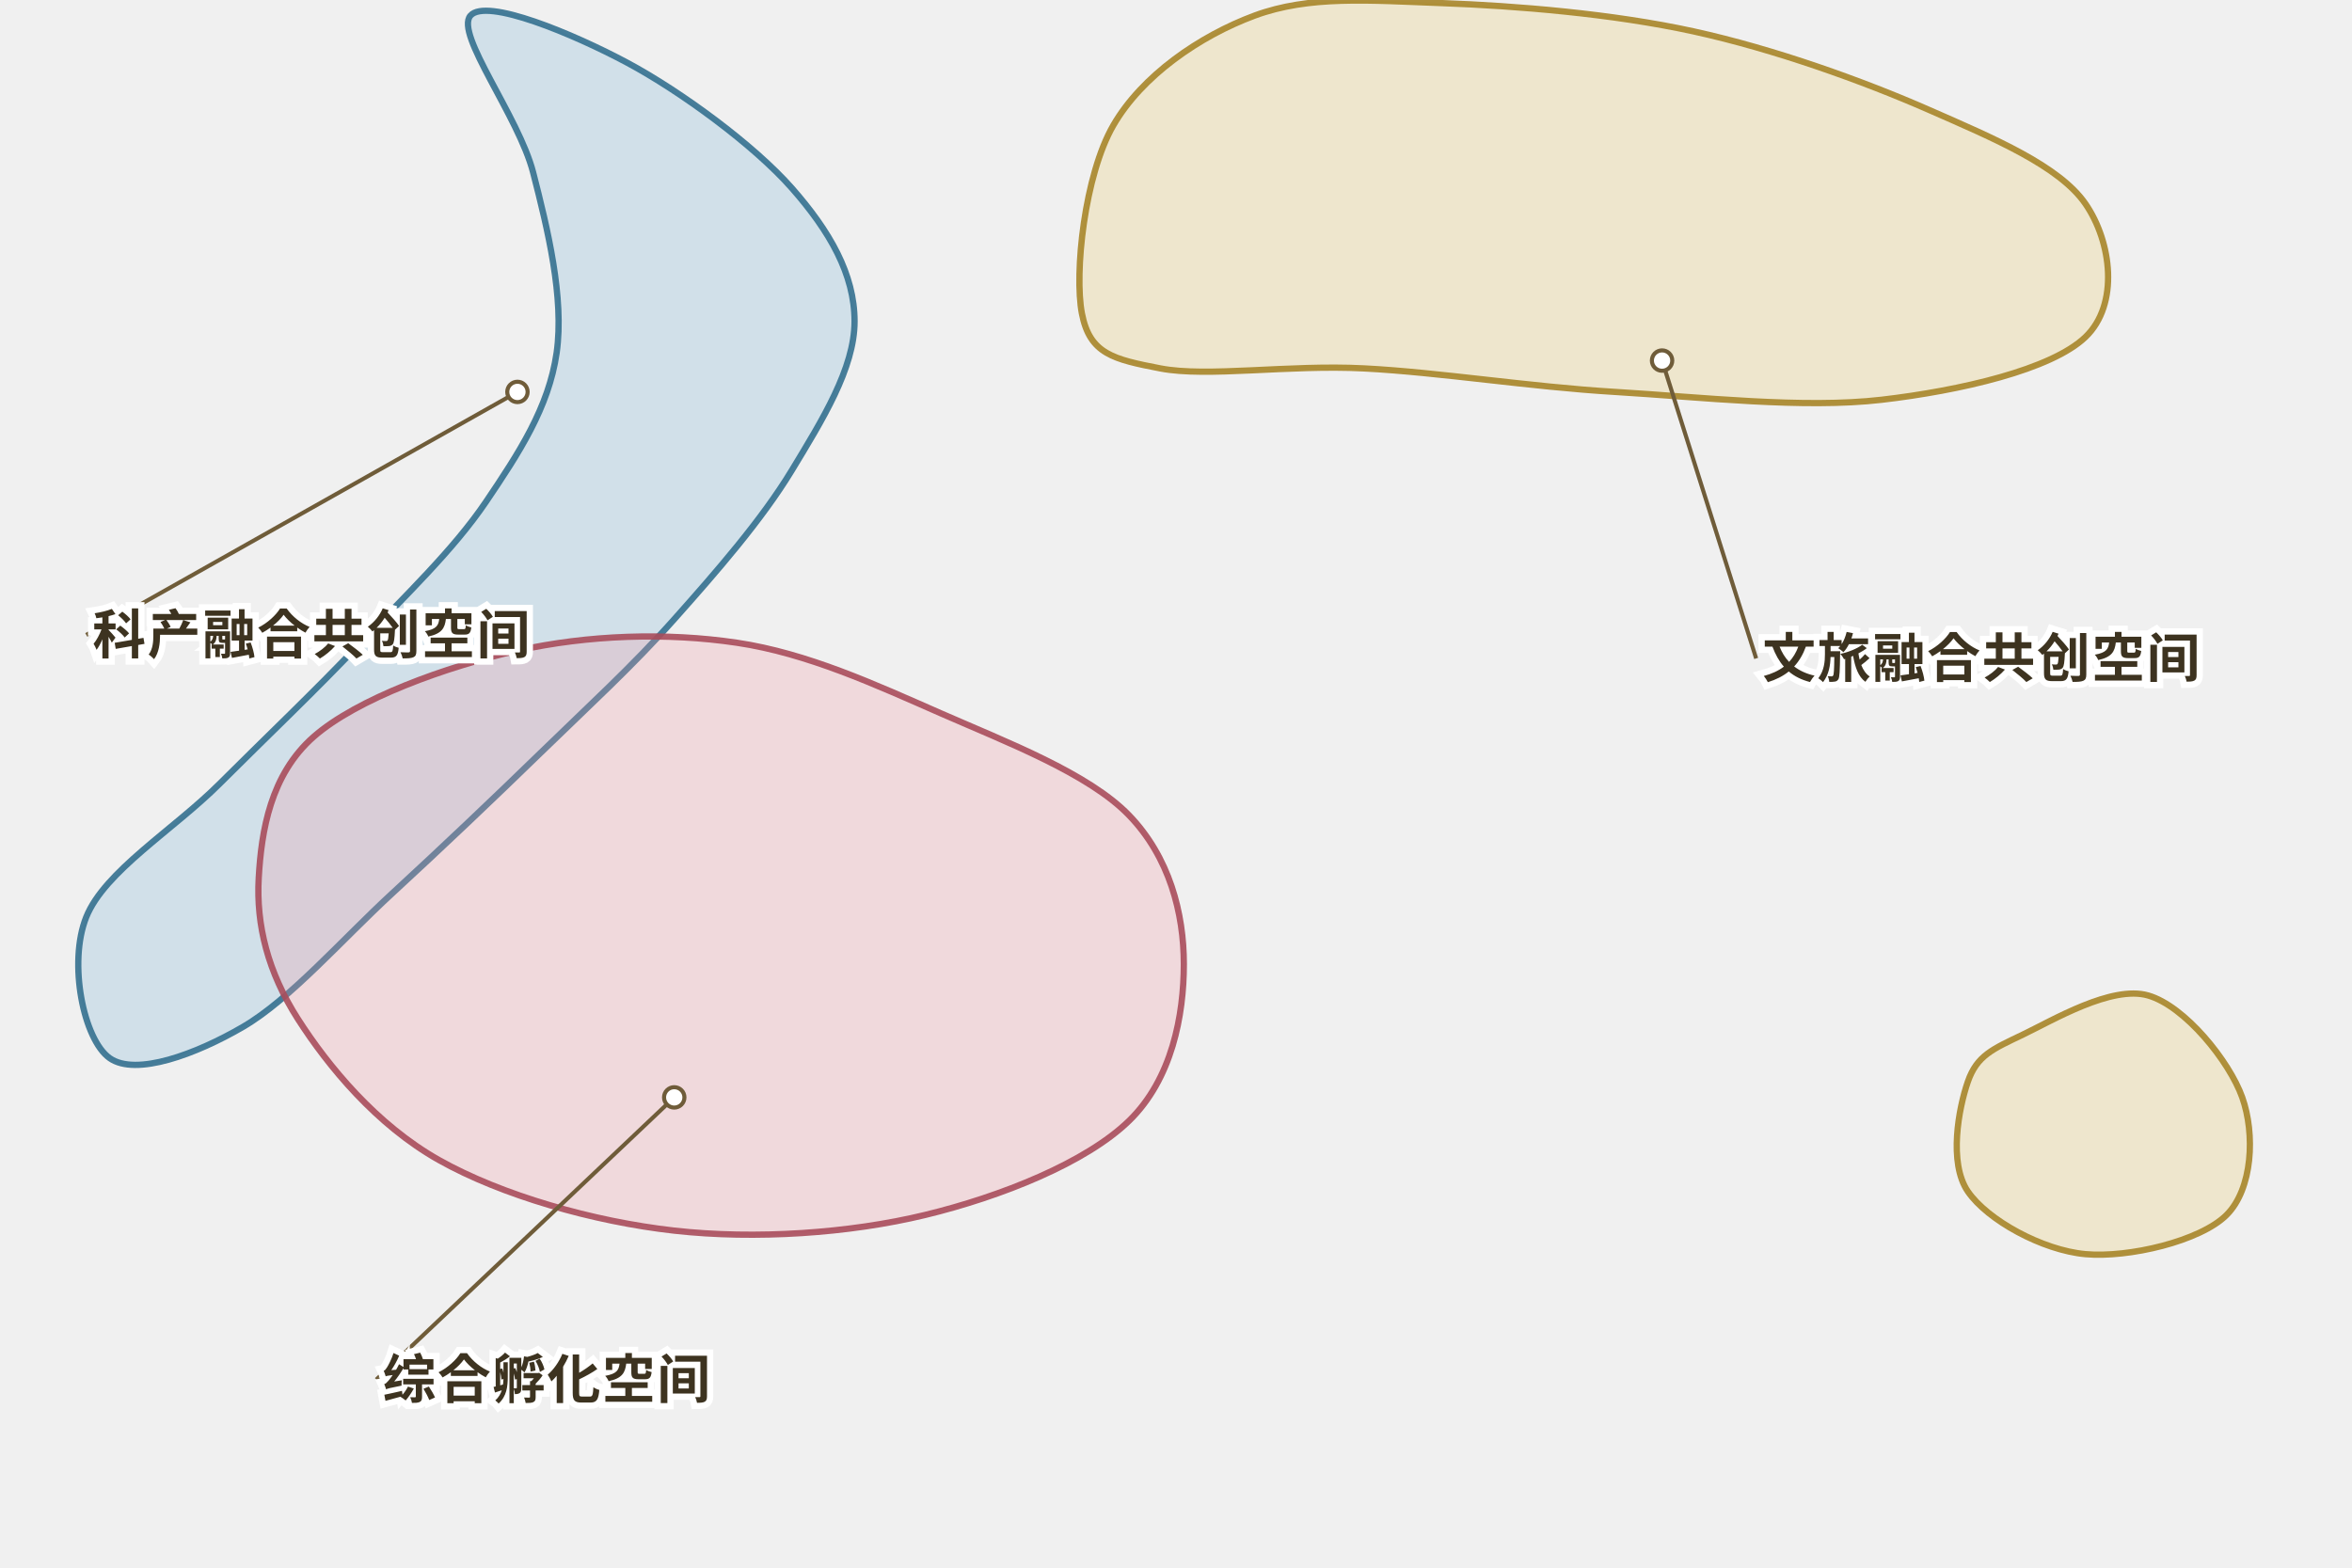
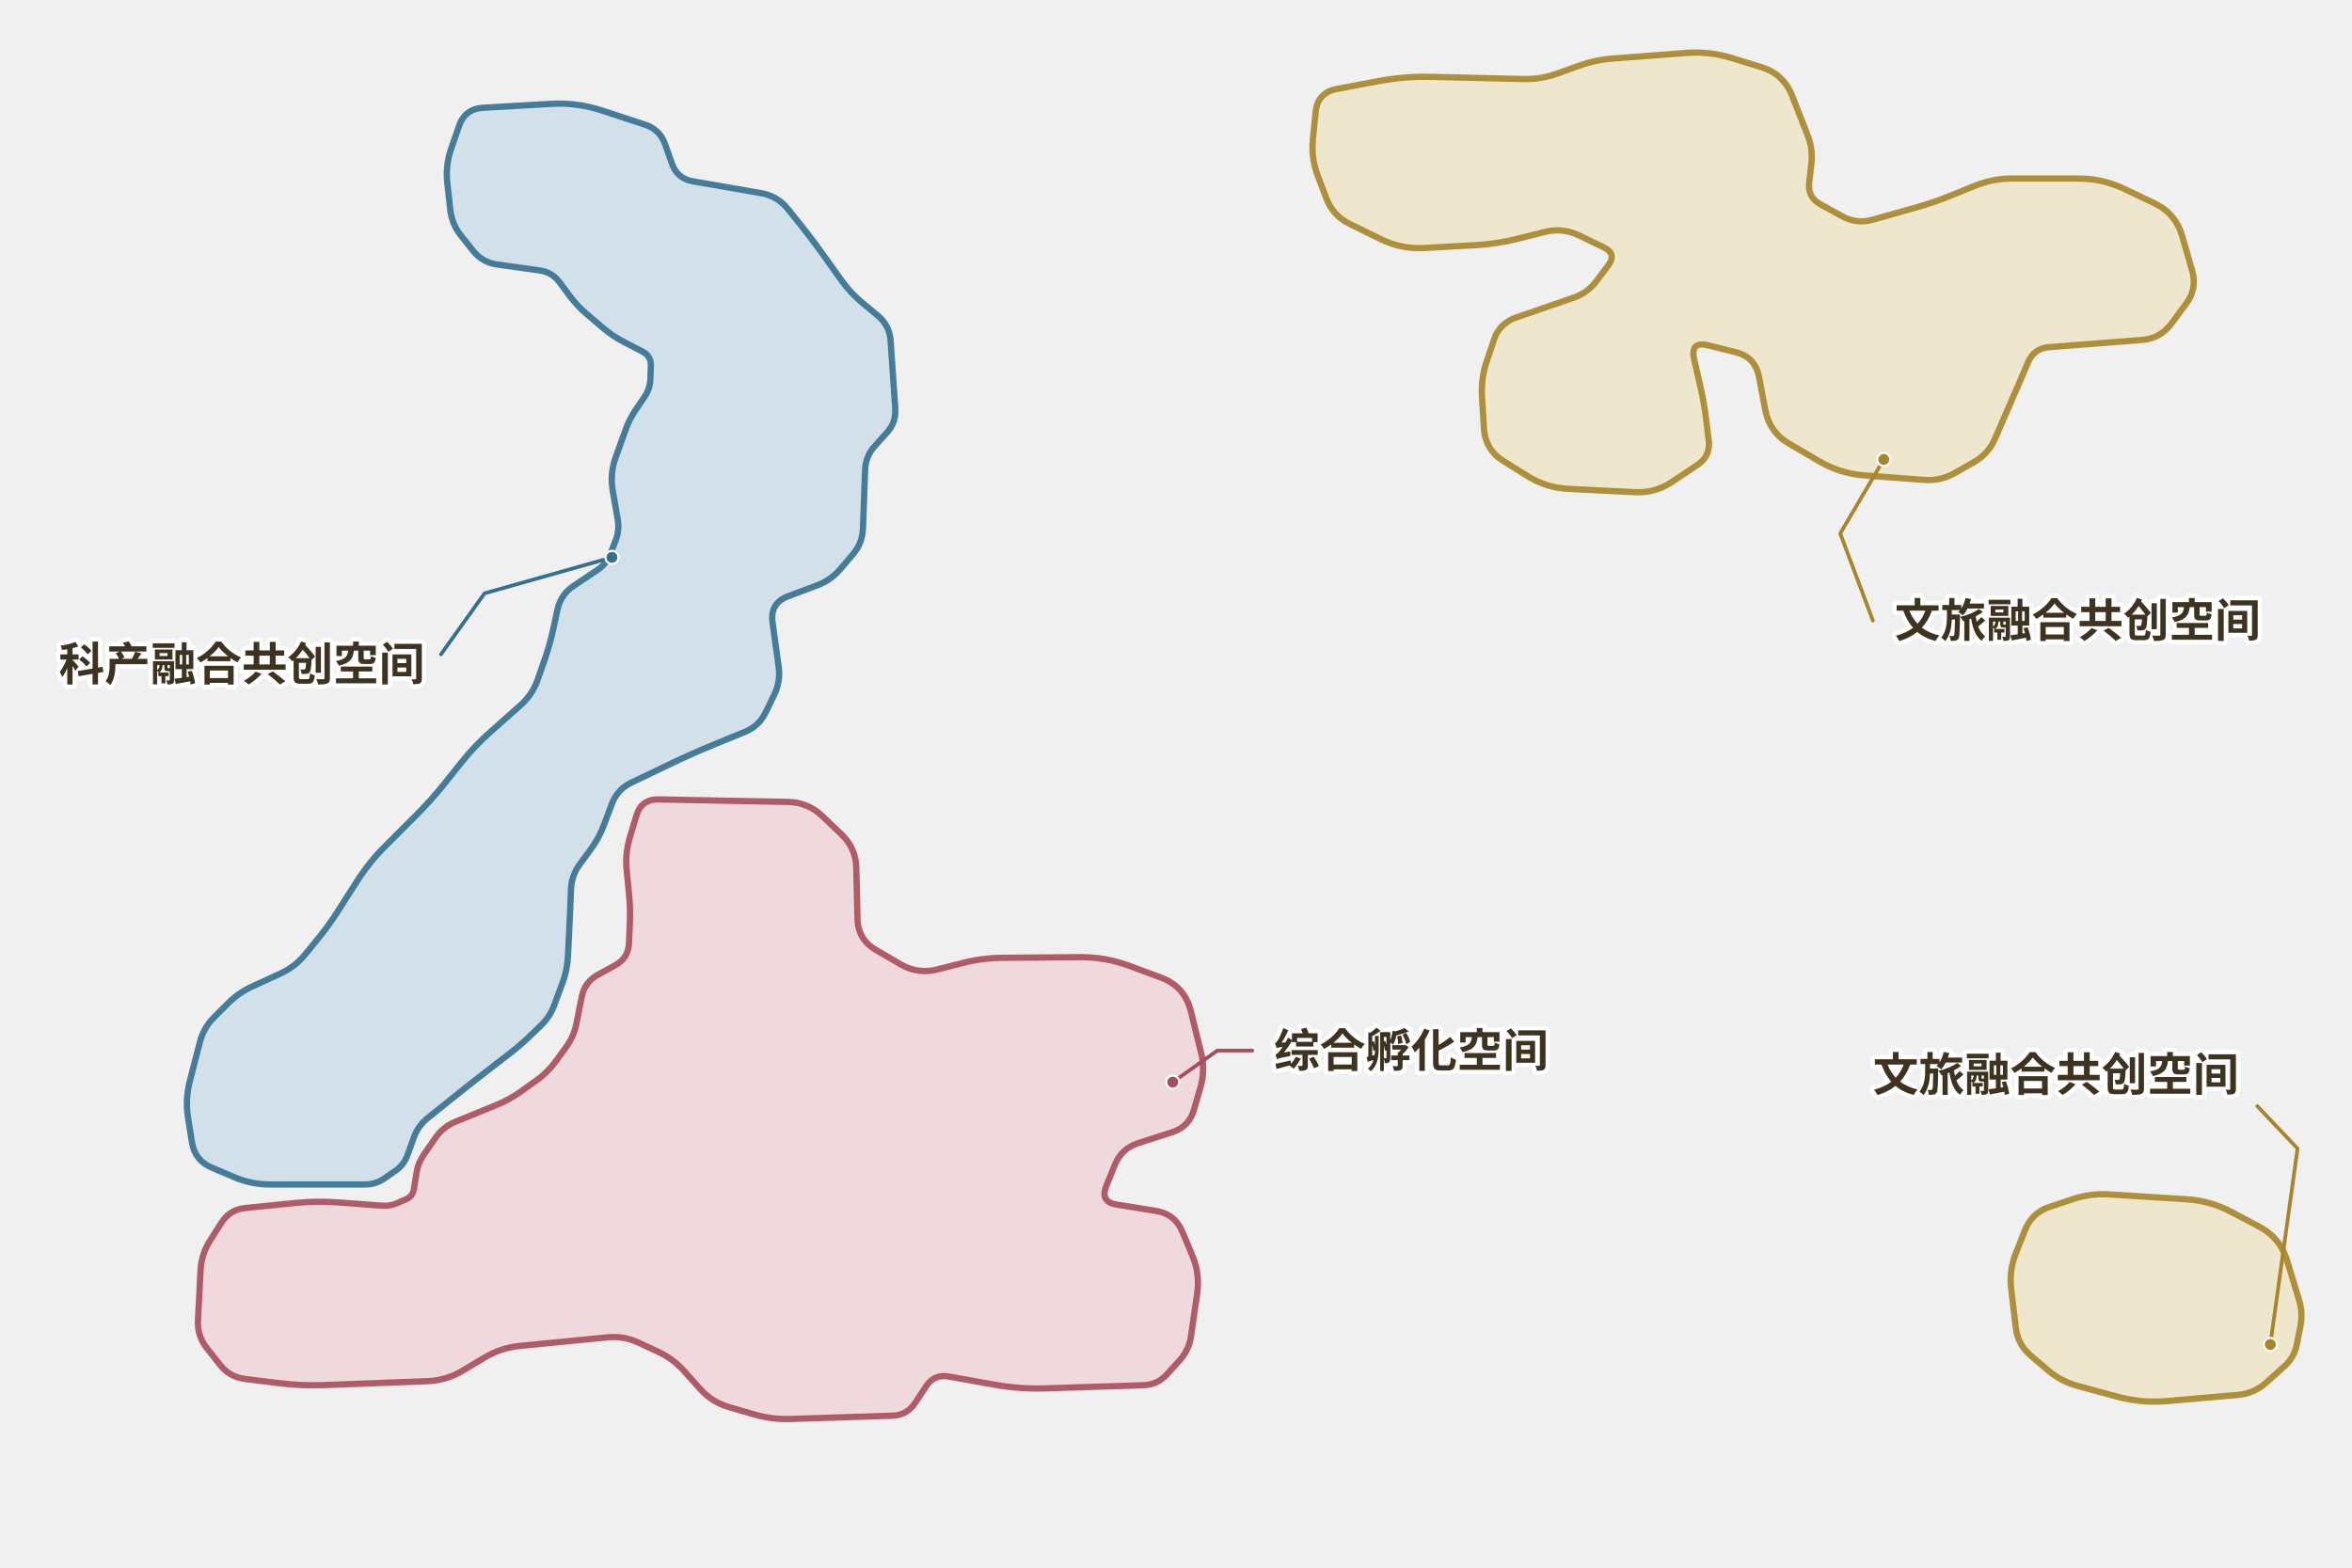
- <svg xmlns="http://www.w3.org/2000/svg" viewBox="0 0 1500 1000" width="1500" height="1000">
-   <g font-family="Microsoft YaHei, PingFang SC, sans-serif">
-     <path id="wenlv" d="M 690.0 200.0 C 685.0 174.2 691.7 111.7 710.0 80.0 C 728.3 48.3 765.0 23.0 800.0 10.0 C 835.0 -3.0 873.3 0.3 920.0 2.0 C 966.7 3.7 1028.3 8.7 1080.0 20.0 C 1131.7 31.3 1188.3 51.7 1230.0 70.0 C 1271.7 88.3 1313.3 105.8 1330.0 130.0 C 1346.7 154.2 1351.7 194.2 1330.0 215.0 C 1308.3 235.8 1250.0 249.2 1200.0 255.0 C 1150.0 260.8 1085.0 253.3 1030.0 250.0 C 975.0 246.7 918.3 237.5 870.0 235.0 C 821.7 232.5 770.0 240.8 740.0 235.0 C 710.0 229.2 695.0 225.8 690.0 200.0 Z" fill="#e9c96b" fill-opacity="0.26" stroke="#a8852a" stroke-width="4" stroke-opacity="0.9" stroke-linejoin="round" />
-     <path id="wenlv-isle" d="M 1290.0 660.0 C 1309.2 650.8 1346.7 628.3 1370.0 635.0 C 1393.3 641.7 1421.7 676.7 1430.0 700.0 C 1438.3 723.3 1436.7 758.3 1420.0 775.0 C 1403.3 791.7 1357.5 802.5 1330.0 800.0 C 1302.5 797.5 1267.5 778.3 1255.0 760.0 C 1242.5 741.7 1249.2 706.7 1255.0 690.0 C 1260.8 673.3 1270.8 669.2 1290.0 660.0 Z" fill="#e9c96b" fill-opacity="0.26" stroke="#a8852a" stroke-width="4" stroke-opacity="0.9" stroke-linejoin="round" />
-     <path id="kechan" d="M 300.0 10.0 C 310.0 -1.7 365.8 21.7 400.0 40.0 C 434.2 58.3 480.8 92.5 505.0 120.0 C 529.2 147.5 545.0 175.0 545.0 205.0 C 545.0 235.0 524.2 268.3 505.0 300.0 C 485.8 331.7 456.7 365.0 430.0 395.0 C 403.3 425.0 375.0 450.8 345.0 480.0 C 315.0 509.2 281.7 540.8 250.0 570.0 C 218.3 599.2 185.0 637.5 155.0 655.0 C 125.0 672.5 86.7 686.7 70.0 675.0 C 53.3 663.3 43.3 614.2 55.0 585.0 C 66.7 555.8 110.8 529.2 140.0 500.0 C 169.2 470.8 201.7 440.0 230.0 410.0 C 258.3 380.0 289.2 350.8 310.0 320.0 C 330.8 289.2 350.0 260.0 355.0 225.0 C 360.0 190.0 349.2 145.8 340.0 110.0 C 330.8 74.2 290.0 21.7 300.0 10.0 Z" fill="#79b2d6" fill-opacity="0.26" stroke="#35708f" stroke-width="4" stroke-opacity="0.9" stroke-linejoin="round" />
-     <path id="zonghe" d="M 200.0 470.0 C 227.5 445.8 285.0 425.0 330.0 415.0 C 375.0 405.0 425.0 403.3 470.0 410.0 C 515.0 416.7 558.3 436.7 600.0 455.0 C 641.7 473.3 694.2 493.3 720.0 520.0 C 745.8 546.7 755.0 582.5 755.0 615.0 C 755.0 647.5 747.5 688.3 720.0 715.0 C 692.5 741.7 638.3 763.3 590.0 775.0 C 541.7 786.7 481.7 790.8 430.0 785.0 C 378.3 779.2 320.0 762.5 280.0 740.0 C 240.0 717.5 209.2 680.0 190.0 650.0 C 170.8 620.0 163.3 590.0 165.0 560.0 C 166.7 530.0 172.5 494.2 200.0 470.0 Z" fill="#ef96a1" fill-opacity="0.26" stroke="#a94d5b" stroke-width="4" stroke-opacity="0.9" stroke-linejoin="round" />
-     <line x1="1120" y1="420" x2="1060" y2="230" stroke="#6f5c39" stroke-width="2.6" />
-     <circle cx="1060" cy="230" r="6.5" fill="#fff" stroke="#6f5c39" stroke-width="2.6" />
-     <text x="1124" y="432" font-size="34" font-weight="700" fill="#3d3320" stroke="#ffffff" stroke-width="8" paint-order="stroke" letter-spacing="1">文旅融合共创空间</text>
-     <line x1="55" y1="405" x2="330" y2="250" stroke="#6f5c39" stroke-width="2.6" />
-     <circle cx="330" cy="250" r="6.5" fill="#fff" stroke="#6f5c39" stroke-width="2.6" />
-     <text x="59" y="417" font-size="34" font-weight="700" fill="#3d3320" stroke="#ffffff" stroke-width="8" paint-order="stroke" letter-spacing="1">科产融合共创空间</text>
-     <line x1="240" y1="880" x2="430" y2="700" stroke="#6f5c39" stroke-width="2.6" />
-     <circle cx="430" cy="700" r="6.5" fill="#fff" stroke="#6f5c39" stroke-width="2.6" />
-     <text x="244" y="892" font-size="34" font-weight="700" fill="#3d3320" stroke="#ffffff" stroke-width="8" paint-order="stroke" letter-spacing="1">综合孵化空间</text>
+ <svg xmlns="http://www.w3.org/2000/svg" viewBox="0 0 1500 1000" width="1500" height="1000" role="img" aria-labelledby="title desc">
+   <g transform="matrix(0.6944444 0 0 0.6944444 -83.33333 -55.55556)">
+     <g fill-opacity="0.26" stroke-width="5.76" stroke-opacity="0.9" stroke-linejoin="round">
+       <path id="wenlv" d="M 1328.2 183.0 Q 1330.0 165.0 1347.8 161.7 L 1386.0 154.5 Q 1410.0 150.0 1434.4 150.6 L 1519.1 152.6 Q 1535.0 153.0 1550.0 147.6 L 1570.0 140.4 Q 1585.0 135.0 1600.9 133.8 L 1668.7 128.6 Q 1690.0 127.0 1710.4 133.3 L 1737.6 141.7 Q 1758.0 148.0 1765.8 167.9 L 1780.2 204.6 Q 1785.0 217.0 1783.5 230.2 L 1781.5 247.8 Q 1780.0 261.0 1791.6 267.5 L 1811.5 278.5 Q 1825.0 286.0 1839.9 281.8 L 1879.2 270.7 Q 1896.0 266.0 1912.2 259.4 L 1933.8 250.6 Q 1950.0 244.0 1967.5 244.0 L 2028.7 244.0 Q 2051.0 244.0 2071.1 253.6 L 2098.6 266.7 Q 2118.0 276.0 2124.0 296.7 L 2133.2 328.5 Q 2138.0 345.0 2127.8 358.8 L 2114.2 377.2 Q 2104.0 391.0 2086.9 392.3 L 2001.7 398.9 Q 1988.0 400.0 1982.6 412.6 L 1975.4 429.4 Q 1970.0 442.0 1964.5 454.6 L 1952.1 483.1 Q 1946.0 497.0 1932.8 504.5 L 1915.2 514.5 Q 1902.0 522.0 1886.9 520.8 L 1832.5 516.7 Q 1810.0 515.0 1790.5 503.6 L 1763.2 487.6 Q 1745.0 477.0 1741.1 456.3 L 1735.4 426.2 Q 1732.0 408.0 1714.0 403.5 L 1689.0 397.3 Q 1672.0 393.0 1675.9 410.1 L 1681.7 435.6 Q 1685.0 450.0 1686.8 464.7 L 1689.2 484.3 Q 1691.0 499.0 1678.7 507.2 L 1655.3 522.8 Q 1640.0 533.0 1621.6 532.1 L 1559.8 529.0 Q 1540.0 528.0 1523.2 517.5 L 1500.6 503.4 Q 1484.0 493.0 1482.8 473.5 L 1481.0 444.1 Q 1480.0 428.0 1485.1 412.7 L 1491.9 392.3 Q 1497.0 377.0 1512.2 371.7 L 1565.2 353.4 Q 1578.0 349.0 1586.1 338.2 L 1596.9 323.8 Q 1605.0 313.0 1592.8 307.2 L 1570.0 296.2 Q 1555.0 289.0 1538.9 293.0 L 1513.0 299.5 Q 1495.0 304.0 1476.5 305.1 L 1428.0 307.8 Q 1407.0 309.0 1388.1 299.7 L 1359.2 285.5 Q 1344.0 278.0 1338.0 262.1 L 1330.0 240.9 Q 1324.0 225.0 1325.7 208.1 L 1328.2 183.0 Z" fill="#e9c96b" stroke="#a8852a" />
+       <path id="wenlv-isle" d="M 1979.7 1209.9 Q 1986.0 1194.0 2002.2 1188.6 L 2023.8 1181.4 Q 2040.0 1176.0 2057.0 1177.1 L 2128.3 1181.6 Q 2150.0 1183.0 2169.2 1193.2 L 2194.9 1206.8 Q 2214.0 1217.0 2220.3 1237.7 L 2231.4 1274.0 Q 2235.0 1286.0 2232.6 1298.3 L 2229.4 1314.7 Q 2227.0 1327.0 2217.6 1335.3 L 2201.1 1350.1 Q 2190.0 1360.0 2175.2 1361.3 L 2109.9 1367.0 Q 2087.0 1369.0 2064.8 1363.0 L 2028.2 1353.1 Q 2013.0 1349.0 2001.0 1338.8 L 1985.0 1325.2 Q 1973.0 1315.0 1971.2 1299.4 L 1967.0 1264.0 Q 1965.0 1247.0 1971.3 1231.1 L 1979.7 1209.9 Z" fill="#e9c96b" stroke="#a8852a" />
+       <path id="kechan" d="M 541.6 195.6 Q 547.0 180.0 563.5 179.0 L 626.0 175.4 Q 650.0 174.0 672.8 181.5 L 712.4 194.5 Q 726.0 199.0 730.8 212.5 L 737.2 230.5 Q 742.0 244.0 756.1 246.5 L 818.9 257.4 Q 834.0 260.0 843.6 272.0 L 856.4 288.0 Q 866.0 300.0 874.9 312.5 L 892.8 337.6 Q 901.0 349.0 911.8 358.0 L 926.2 370.0 Q 937.0 379.0 937.9 393.0 L 942.2 455.5 Q 943.0 468.0 934.6 477.3 L 923.4 489.7 Q 915.0 499.0 914.5 511.5 L 912.5 565.6 Q 912.0 579.0 903.3 589.2 L 891.7 602.8 Q 883.0 613.0 870.4 617.7 L 843.8 627.7 Q 827.0 634.0 829.5 651.8 L 835.1 692.4 Q 837.0 706.0 831.0 718.3 L 823.0 734.7 Q 817.0 747.0 804.3 752.2 L 774.3 764.5 Q 756.0 772.0 738.2 780.5 L 700.0 798.8 Q 687.0 805.0 681.9 818.5 L 674.5 838.2 Q 670.0 850.0 662.5 860.2 L 652.5 873.8 Q 645.0 884.0 644.4 896.6 L 643.6 916.4 Q 643.0 929.0 642.4 941.6 L 641.6 958.4 Q 641.0 971.0 636.6 982.8 L 628.9 1003.5 Q 625.0 1014.0 616.9 1021.8 L 606.1 1032.2 Q 598.0 1040.0 589.1 1046.9 L 567.2 1063.8 Q 554.0 1074.0 541.0 1084.4 L 513.0 1106.8 Q 504.0 1114.0 500.1 1124.8 L 494.2 1141.1 Q 491.0 1150.0 483.2 1155.4 L 472.8 1162.6 Q 465.0 1168.0 455.5 1168.0 L 367.9 1168.0 Q 351.0 1168.0 335.4 1161.4 L 314.6 1152.6 Q 299.0 1146.0 296.3 1129.3 L 292.7 1106.8 Q 290.0 1090.0 294.2 1073.5 L 303.6 1037.1 Q 307.0 1024.0 316.6 1014.4 L 329.4 1001.6 Q 339.0 992.0 351.3 986.3 L 377.6 974.2 Q 391.0 968.0 400.3 956.6 L 412.7 941.4 Q 422.0 930.0 429.9 917.6 L 447.9 889.4 Q 459.0 872.0 473.6 857.4 L 502.4 828.6 Q 516.0 815.0 528.0 800.0 L 544.0 780.0 Q 556.0 765.0 570.4 752.3 L 598.1 727.7 Q 609.0 718.0 613.8 704.2 L 620.4 685.3 Q 625.0 672.0 628.0 658.2 L 632.0 639.8 Q 635.0 626.0 646.8 618.2 L 668.7 603.5 Q 677.0 598.0 680.6 588.7 L 685.4 576.3 Q 689.0 567.0 687.3 557.2 L 682.7 530.6 Q 680.0 515.0 685.4 500.1 L 694.6 474.6 Q 698.0 465.0 703.7 456.6 L 711.9 444.5 Q 717.0 437.0 717.3 428.0 L 717.7 416.0 Q 718.0 407.0 710.0 402.9 L 693.5 394.4 Q 683.0 389.0 674.0 381.4 L 658.8 368.5 Q 650.0 361.0 643.1 351.7 L 633.9 339.3 Q 627.0 330.0 615.5 328.4 L 576.3 322.9 Q 563.0 321.0 554.6 310.5 L 543.4 296.5 Q 535.0 286.0 533.5 272.6 L 530.8 248.2 Q 529.0 232.0 534.3 216.6 L 541.6 195.6 Z" fill="#79b2d6" stroke="#35708f" />
+       <path id="zonghe" d="M 704.5 829.0 Q 709.0 814.0 724.7 814.3 L 843.8 816.6 Q 862.0 817.0 875.2 829.6 L 892.8 846.4 Q 906.0 859.0 906.4 877.2 L 907.5 923.9 Q 908.0 943.0 924.5 952.6 L 947.2 965.8 Q 963.0 975.0 980.7 970.5 L 1004.3 964.5 Q 1022.0 960.0 1040.3 959.8 L 1111.7 959.2 Q 1135.0 959.0 1156.9 967.1 L 1186.1 977.9 Q 1208.0 986.0 1213.6 1008.7 L 1223.1 1047.2 Q 1227.0 1063.0 1222.5 1078.6 L 1216.5 1099.4 Q 1212.0 1115.0 1196.5 1120.0 L 1165.1 1130.1 Q 1150.0 1135.0 1144.0 1149.7 L 1136.0 1169.3 Q 1130.0 1184.0 1145.7 1186.5 L 1181.3 1192.2 Q 1199.0 1195.0 1205.9 1211.5 L 1215.1 1233.5 Q 1222.0 1250.0 1219.5 1267.7 L 1213.8 1307.2 Q 1212.0 1320.0 1203.3 1329.6 L 1191.7 1342.4 Q 1183.0 1352.0 1170.1 1352.4 L 1079.8 1355.3 Q 1056.0 1356.0 1032.6 1351.8 L 991.4 1344.4 Q 978.0 1342.0 970.5 1353.4 L 960.5 1368.6 Q 953.0 1380.0 939.4 1380.4 L 846.2 1383.4 Q 829.0 1384.0 812.5 1379.2 L 789.5 1372.5 Q 774.0 1368.0 763.2 1356.0 L 748.0 1339.1 Q 738.0 1328.0 724.5 1321.7 L 706.5 1313.3 Q 693.0 1307.0 678.2 1308.4 L 597.4 1316.3 Q 580.0 1318.0 565.0 1327.0 L 545.0 1339.0 Q 530.0 1348.0 512.5 1348.7 L 416.9 1352.3 Q 397.0 1353.0 377.2 1350.6 L 345.4 1346.7 Q 331.0 1345.0 322.0 1333.6 L 310.0 1318.4 Q 301.0 1307.0 301.8 1292.5 L 304.2 1246.5 Q 305.0 1232.0 312.8 1219.7 L 323.2 1203.3 Q 331.0 1191.0 345.5 1189.6 L 390.9 1185.0 Q 411.0 1183.0 431.1 1184.5 L 471.2 1187.5 Q 478.0 1188.0 484.3 1185.3 L 492.7 1181.7 Q 499.0 1179.0 500.1 1172.2 L 502.5 1157.3 Q 504.0 1148.0 509.4 1140.3 L 520.1 1124.9 Q 527.0 1115.0 538.2 1110.4 L 576.1 1094.9 Q 588.0 1090.0 598.5 1082.5 L 613.0 1072.1 Q 623.0 1065.0 630.2 1055.1 L 639.8 1041.9 Q 647.0 1032.0 649.4 1020.0 L 654.3 995.4 Q 657.0 982.0 669.0 975.4 L 685.2 966.5 Q 697.0 960.0 697.6 946.5 L 698.4 928.5 Q 699.0 915.0 697.7 901.6 L 695.5 879.3 Q 694.0 864.0 698.4 849.3 L 704.5 829.0 Z" fill="#ef96a1" stroke="#a94d5b" />
+     </g>
+     <g fill="none" stroke-width="3.4" stroke-linecap="round" stroke-linejoin="round">
+       <path id="wenlv-leader" d="M 1840 650 L 1810 570 L 1850 502" stroke="#a8852a" />
+       <path id="wenlv-isle-leader" d="M 2193 1096 L 2230 1135 L 2205 1315" stroke="#a8852a" />
+       <path id="kechan-leader" d="M 525 681 L 565 625 L 682 592" stroke="#35708f" />
+       <path id="zonghe-leader" d="M 1270 1045 L 1238 1045 L 1197 1074" stroke="#a94d5b" />
+     </g>
+     <g stroke="#fff" stroke-width="2">
+       <circle cx="1850" cy="502" r="6" fill="#a8852a" />
+       <circle cx="2205" cy="1315" r="6" fill="#a8852a" />
+       <circle cx="682" cy="592" r="6" fill="#35708f" />
+       <circle cx="1197" cy="1074" r="6" fill="#a94d5b" />
+     </g>
+     <g font-family="Microsoft YaHei, PingFang SC, sans-serif" font-size="42" font-weight="700" fill="#3d3320" stroke="#fff" stroke-width="8" paint-order="stroke" stroke-linejoin="round">
+       <text x="1860" y="665">文旅融合共创空间</text>
+       <text x="1840" y="1082">文旅融合共创空间</text>
+       <text x="174" y="705">科产融合共创空间</text>
+       <text x="1290" y="1060">综合孵化空间</text>
+     </g>
  </g>
</svg>
